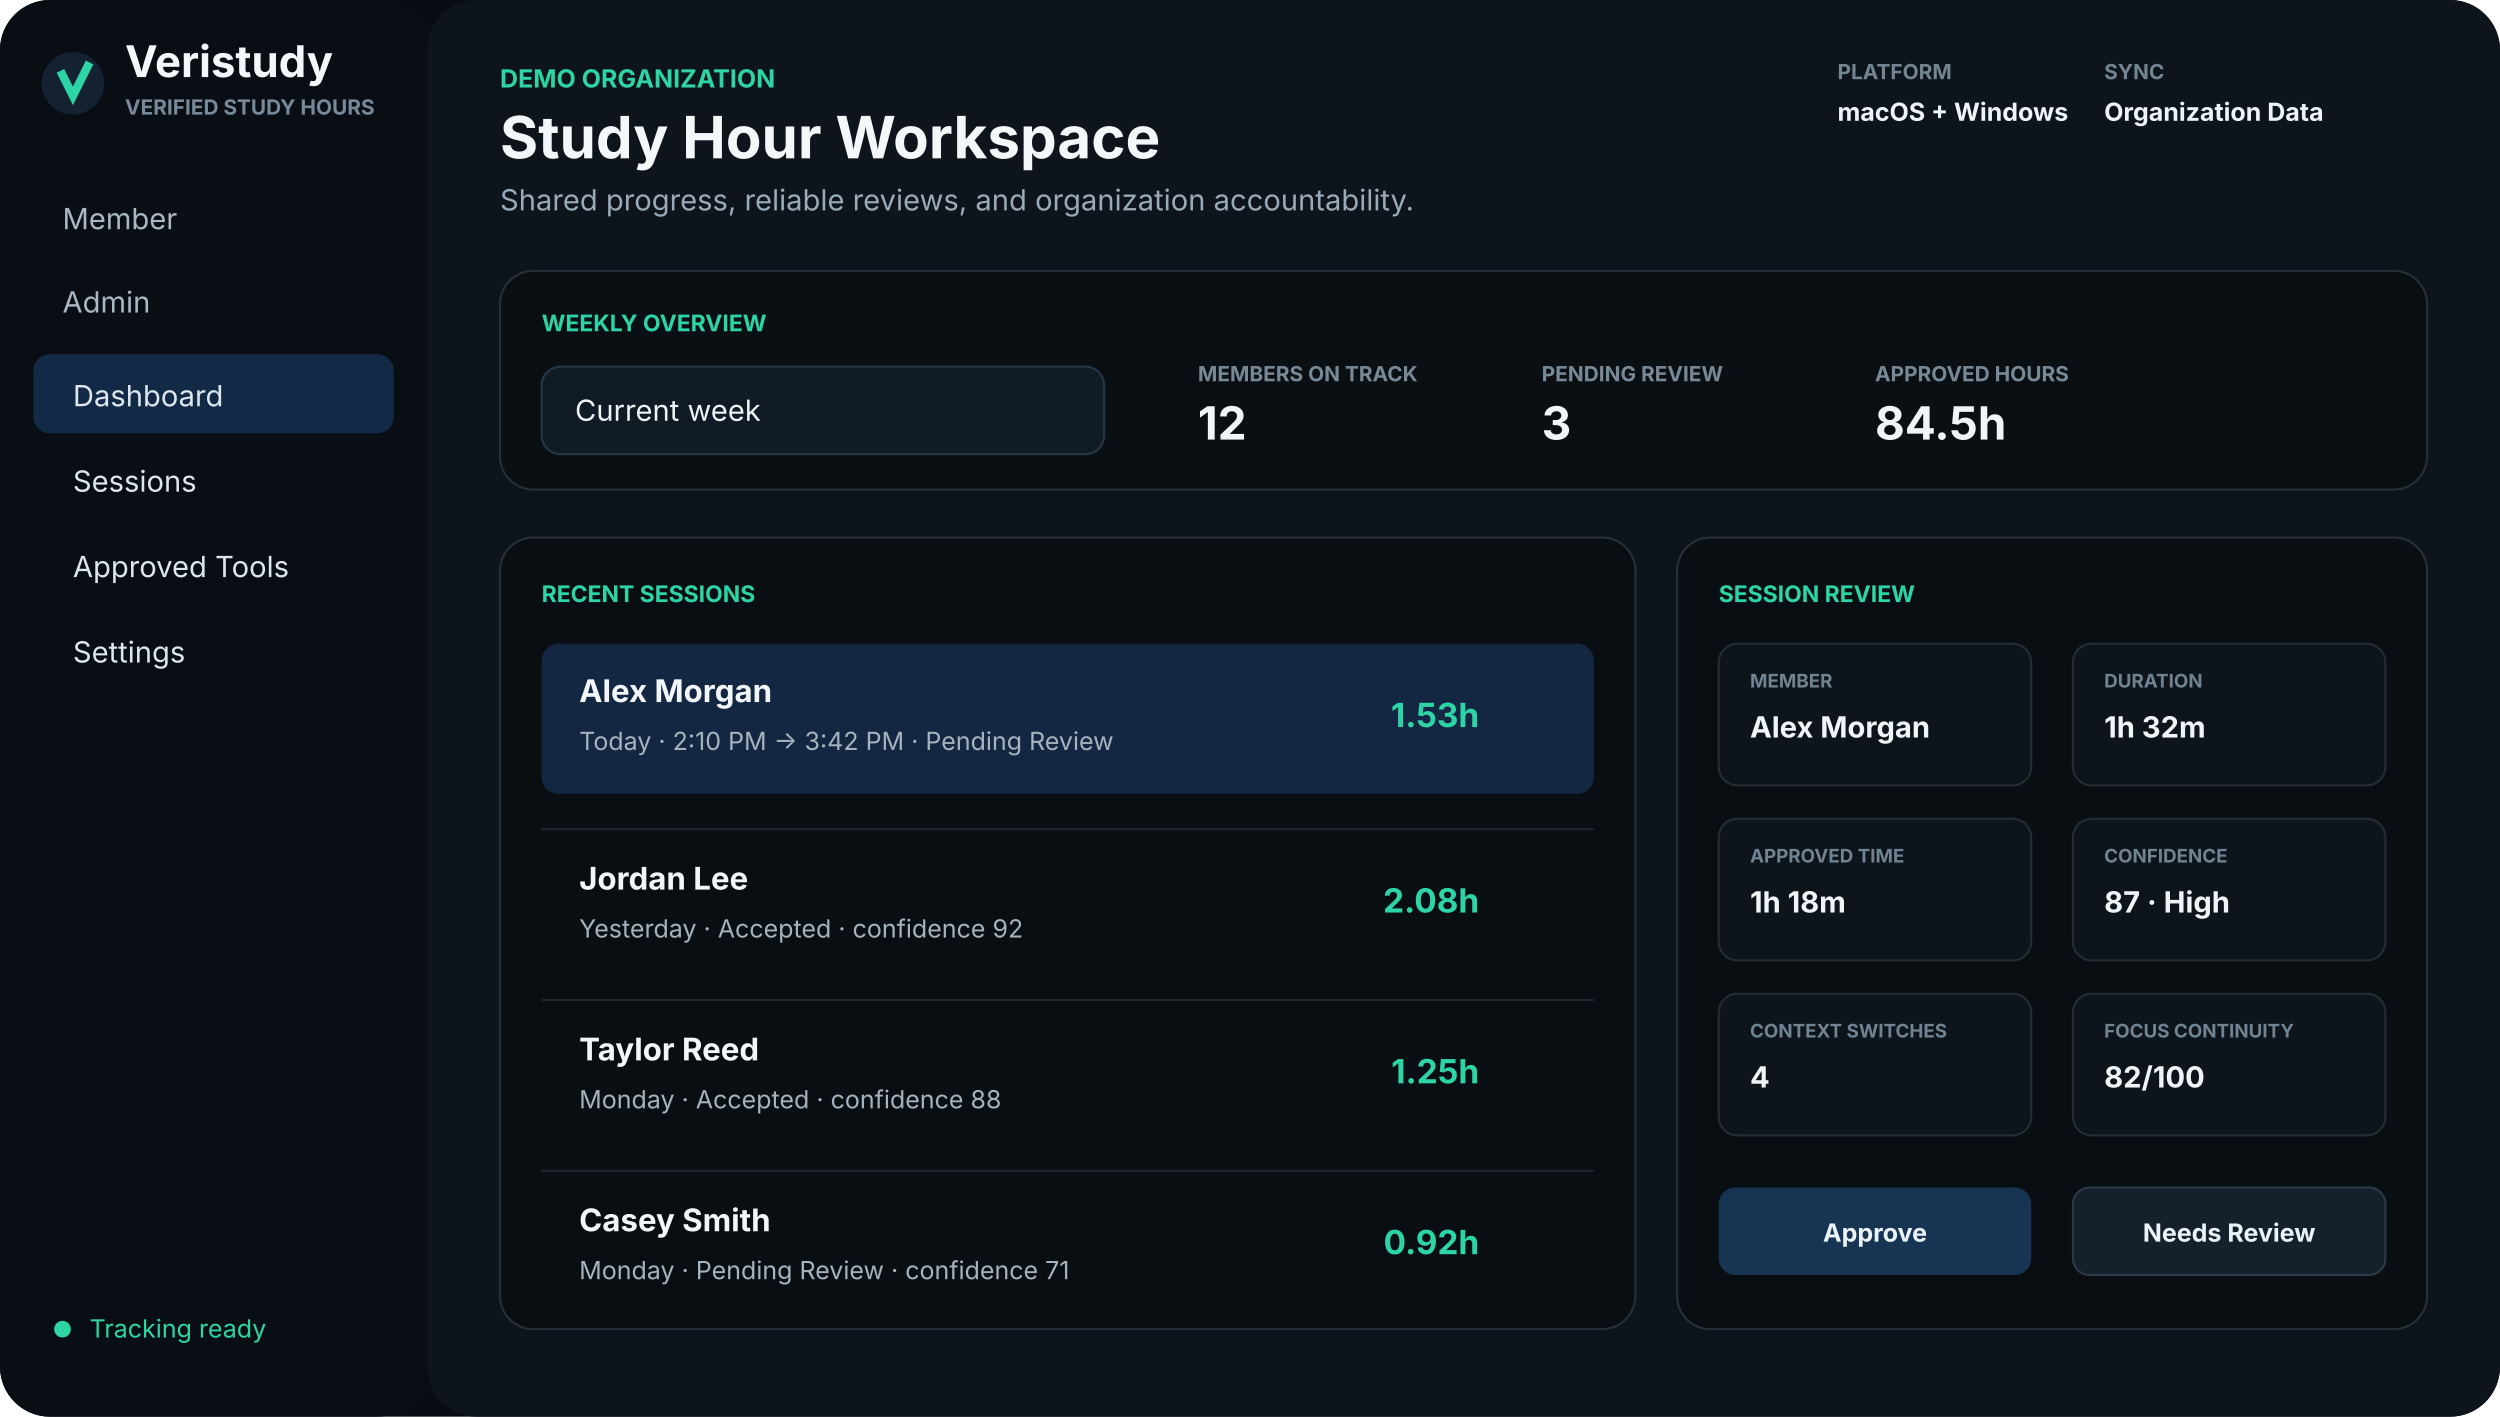
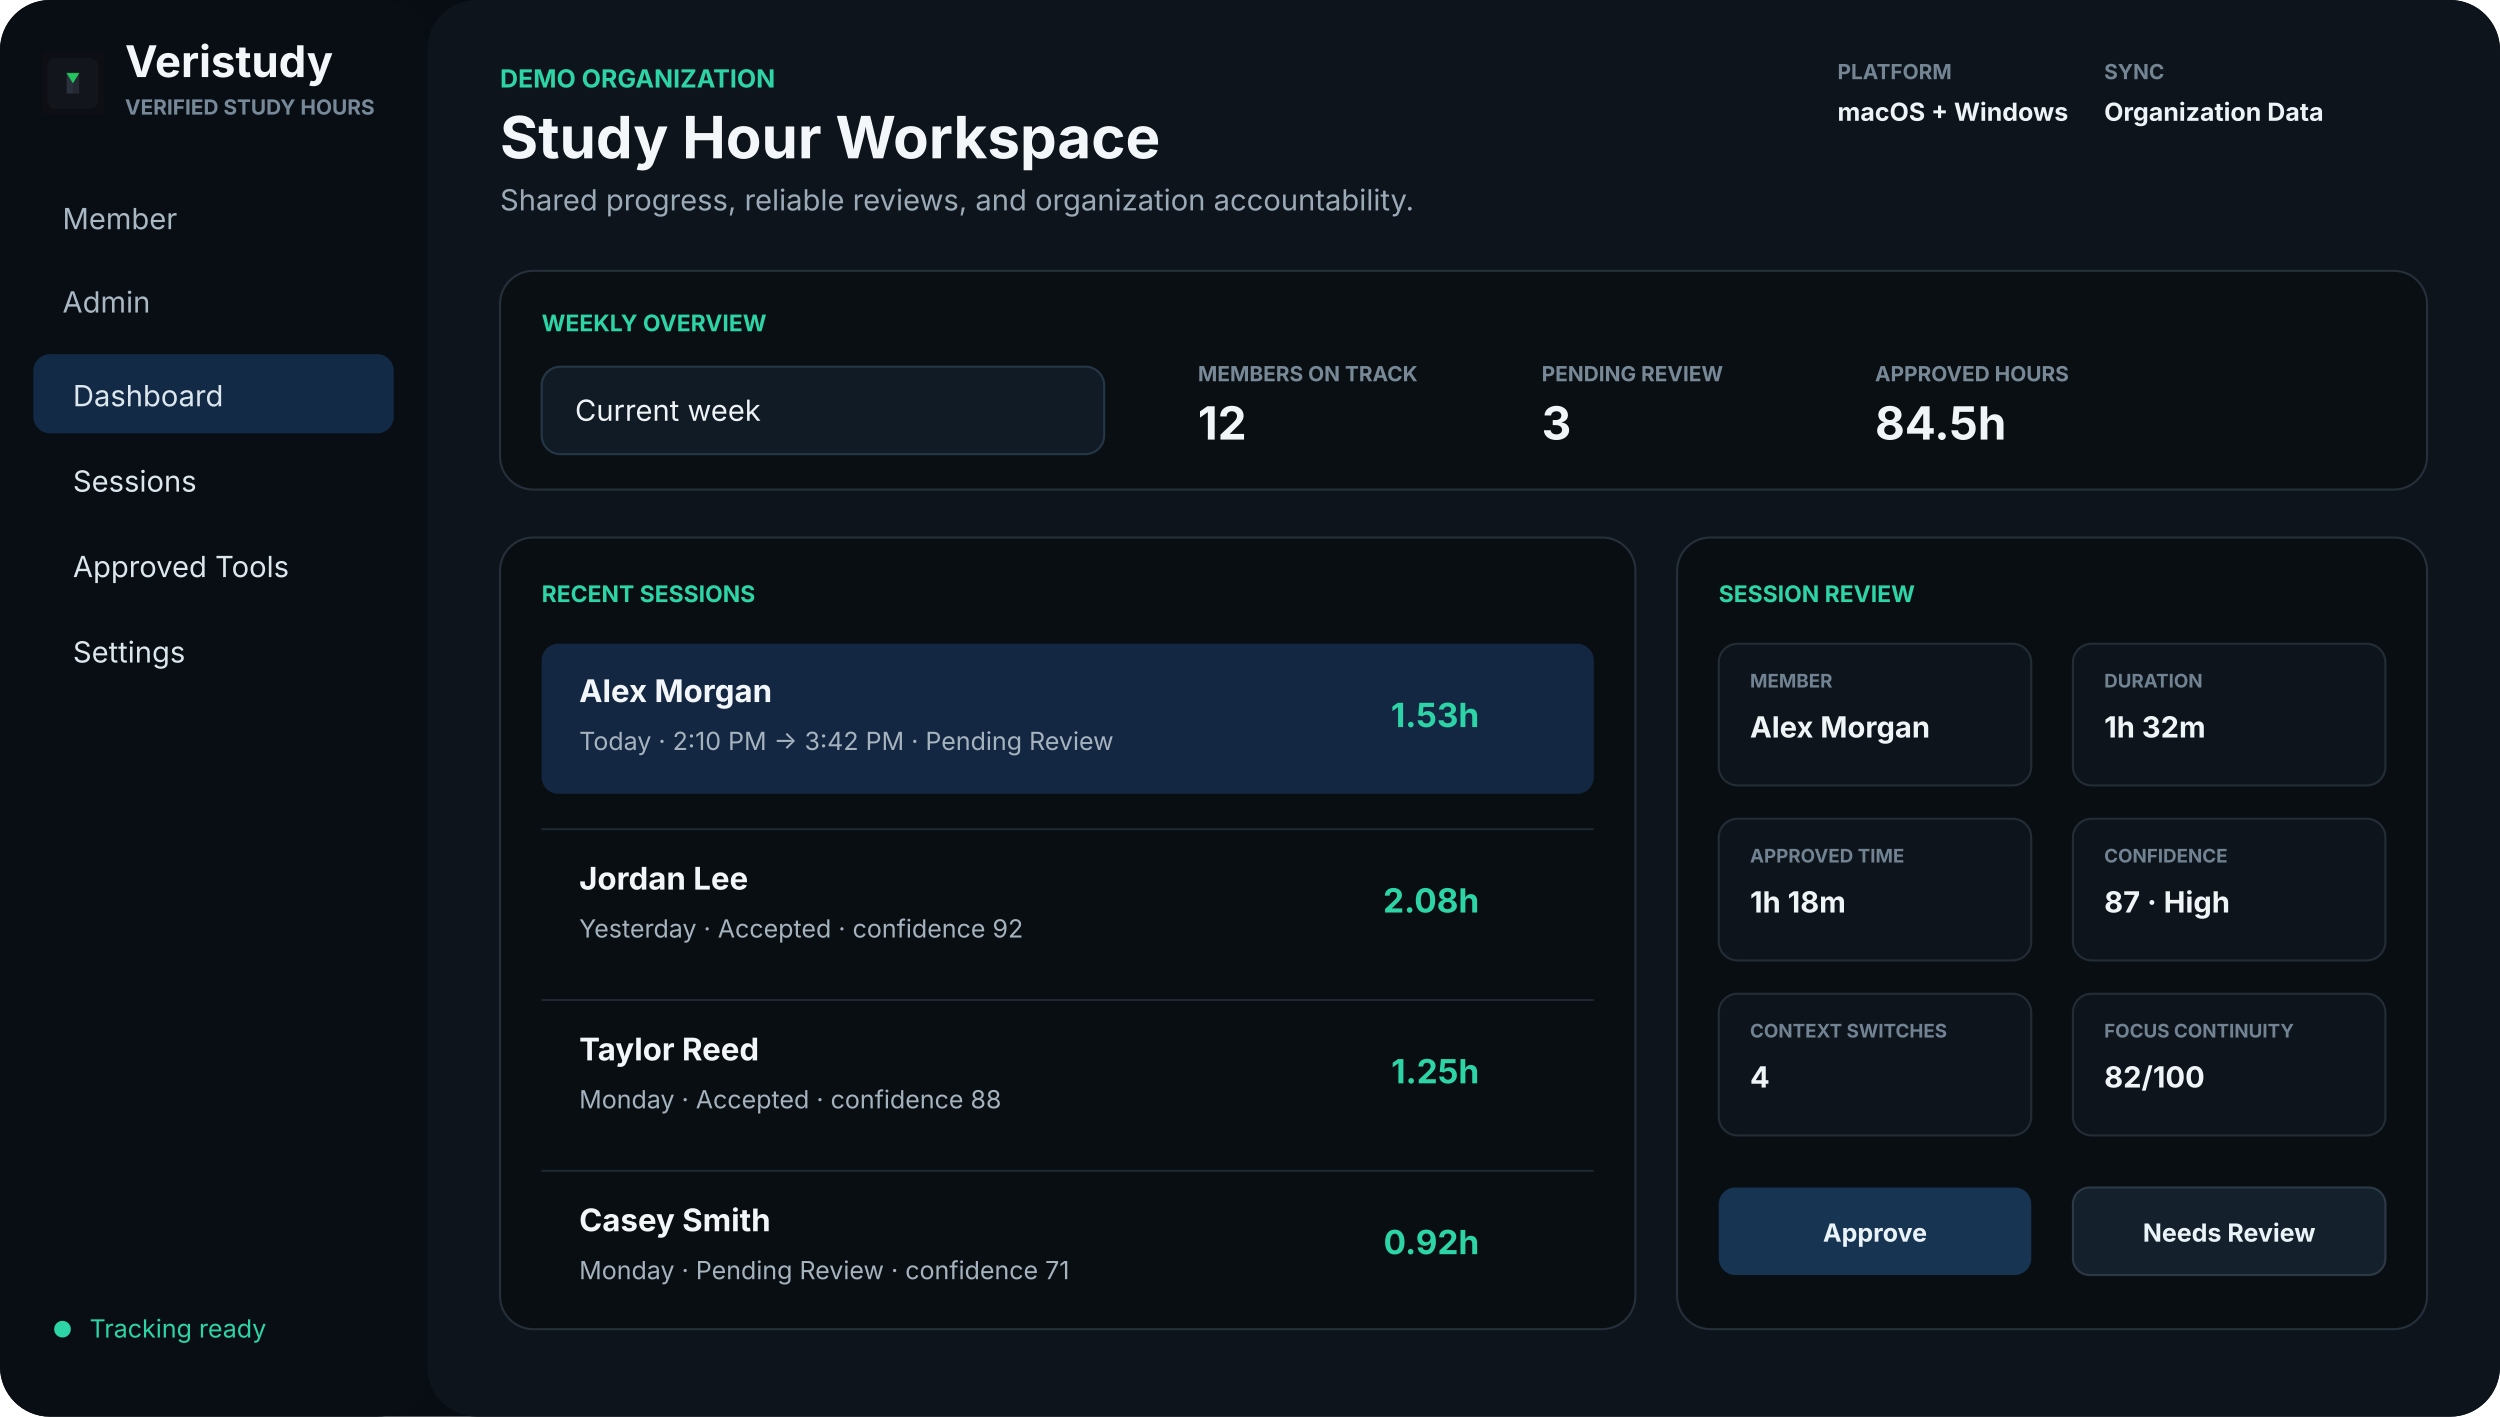
<svg xmlns="http://www.w3.org/2000/svg" width="1200" height="680" viewBox="0 0 1200 680" role="img" aria-labelledby="title description">
  <rect width="1200" height="680" rx="24" fill="#070d13" />
  <rect x="0" y="0" width="205" height="680" rx="24" fill="#080e14" />
  <rect x="205" y="0" width="995" height="680" rx="24" fill="#0d141c" />
  <g font-family="Inter,Segoe UI,Arial,sans-serif">
-     <circle cx="35" cy="40" r="15" fill="#132131" />
-     <path d="M29 34l6 12 8-16" fill="none" stroke="#2dd4a6" stroke-width="4" />
+     <svg x="20" y="25" width="30" height="30" viewBox="0 0 320 320" aria-hidden="true">
+       <rect width="320" height="320" fill="#0D0F14" />
+       <rect x="32" y="32" width="256" height="256" rx="44" fill="#13151C" />
+       <rect x="32" y="32" width="256" height="256" rx="44" fill="none" stroke="#1E2130" stroke-width="1" />
+       <g transform="translate(128, 108)">
+         <polygon points="32,0 64,0 64,104 32,104" fill="#242833" />
+         <polygon points="0,0 32,0 32,104 0,104" fill="#2B303D" />
+         <polygon points="0,0 64,0 32,52" fill="#22C55E" />
+         <line x1="0" y1="0" x2="64" y2="0" stroke="#22C55E" stroke-width="3" />
+       </g>
+     </svg>
    <text x="60" y="37" fill="#f4f7f9" font-size="21" font-weight="700">Veristudy</text>
    <text x="60" y="55" fill="#778999" font-size="10" font-weight="700">VERIFIED STUDY HOURS</text>
    <g fill="#aab8c4" font-size="14">
      <text x="30" y="110">Member</text>
      <text x="30" y="150">Admin</text>
    </g>
    <rect x="16" y="170" width="173" height="38" rx="8" fill="#132a47" />
    <g fill="#dce6ed" font-size="14">
      <text x="35" y="195">Dashboard</text>
      <text x="35" y="236">Sessions</text>
      <text x="35" y="277">Approved Tools</text>
      <text x="35" y="318">Settings</text>
    </g>
    <circle cx="30" cy="638" r="4" fill="#2dd4a6" />
    <text x="43" y="642" fill="#2dd4a6" font-size="12">Tracking ready</text>
    <text x="240" y="42" fill="#2dd4a6" font-size="12" font-weight="700">DEMO ORGANIZATION</text>
    <text x="240" y="76" fill="#f4f7f9" font-size="28" font-weight="700">Study Hour Workspace</text>
    <text x="240" y="101" fill="#9baab7" font-size="14">Shared progress, reliable reviews, and organization accountability.</text>
    <g fill="#738493" font-size="10" font-weight="700">
      <text x="882" y="38">PLATFORM</text>
      <text x="1010" y="38">SYNC</text>
    </g>
    <g fill="#edf3f7" font-size="12" font-weight="700">
      <text x="882" y="58">macOS + Windows</text>
      <text x="1010" y="58">Organization Data</text>
    </g>
    <rect x="240" y="130" width="925" height="105" rx="16" fill="#0a0f14" stroke="#25303a" />
    <text x="260" y="159" fill="#2dd4a6" font-size="11" font-weight="700">WEEKLY OVERVIEW</text>
    <rect x="260" y="176" width="270" height="42" rx="9" fill="#111b25" stroke="#253747" />
    <text x="276" y="202" fill="#eef3f6" font-size="14">Current week</text>
    <g fill="#778996" font-size="10" font-weight="700">
      <text x="575" y="183">MEMBERS ON TRACK</text>
      <text x="740" y="183">PENDING REVIEW</text>
      <text x="900" y="183">APPROVED HOURS</text>
    </g>
    <g fill="#f0f5f7" font-size="22" font-weight="700">
      <text x="575" y="211">12</text>
      <text x="740" y="211">3</text>
      <text x="900" y="211">84.5h</text>
    </g>
    <rect x="240" y="258" width="545" height="380" rx="16" fill="#090e13" stroke="#25303a" />
    <text x="260" y="289" fill="#2dd4a6" font-size="11" font-weight="700">RECENT SESSIONS</text>
    <g>
      <rect x="260" y="309" width="505" height="72" rx="8" fill="#142742" />
      <text x="278" y="337" fill="#f2f6f8" font-size="15" font-weight="700">Alex Morgan</text>
      <text x="278" y="360" fill="#a5b3be" font-size="12">Today · 2:10 PM → 3:42 PM · Pending Review</text>
      <text x="710" y="349" fill="#2dd4a6" text-anchor="end" font-size="16" font-weight="700">1.53h</text>
      <path d="M260 398h505M260 480h505M260 562h505" stroke="#1d2832" />
      <text x="278" y="427" fill="#f2f6f8" font-size="15" font-weight="700">Jordan Lee</text>
      <text x="278" y="450" fill="#a5b3be" font-size="12">Yesterday · Accepted · confidence 92</text>
      <text x="710" y="438" fill="#2dd4a6" text-anchor="end" font-size="16" font-weight="700">2.08h</text>
      <text x="278" y="509" fill="#f2f6f8" font-size="15" font-weight="700">Taylor Reed</text>
      <text x="278" y="532" fill="#a5b3be" font-size="12">Monday · Accepted · confidence 88</text>
      <text x="710" y="520" fill="#2dd4a6" text-anchor="end" font-size="16" font-weight="700">1.25h</text>
      <text x="278" y="591" fill="#f2f6f8" font-size="15" font-weight="700">Casey Smith</text>
      <text x="278" y="614" fill="#a5b3be" font-size="12">Monday · Pending Review · confidence 71</text>
      <text x="710" y="602" fill="#2dd4a6" text-anchor="end" font-size="16" font-weight="700">0.92h</text>
    </g>
    <rect x="805" y="258" width="360" height="380" rx="16" fill="#090e13" stroke="#25303a" />
    <text x="825" y="289" fill="#2dd4a6" font-size="11" font-weight="700">SESSION REVIEW</text>
    <g fill="#0d141b" stroke="#232d36">
      <rect x="825" y="309" width="150" height="68" rx="9" />
      <rect x="995" y="309" width="150" height="68" rx="9" />
      <rect x="825" y="393" width="150" height="68" rx="9" />
      <rect x="995" y="393" width="150" height="68" rx="9" />
      <rect x="825" y="477" width="150" height="68" rx="9" />
      <rect x="995" y="477" width="150" height="68" rx="9" />
    </g>
    <g fill="#718392" font-size="9" font-weight="700">
      <text x="840" y="330">MEMBER</text>
      <text x="1010" y="330">DURATION</text>
      <text x="840" y="414">APPROVED TIME</text>
      <text x="1010" y="414">CONFIDENCE</text>
      <text x="840" y="498">CONTEXT SWITCHES</text>
      <text x="1010" y="498">FOCUS CONTINUITY</text>
    </g>
    <g fill="#eff4f7" font-size="14" font-weight="700">
      <text x="840" y="354">Alex Morgan</text>
      <text x="1010" y="354">1h 32m</text>
      <text x="840" y="438">1h 18m</text>
      <text x="1010" y="438">87 · High</text>
      <text x="840" y="522">4</text>
      <text x="1010" y="522">82/100</text>
    </g>
    <rect x="825" y="570" width="150" height="42" rx="8" fill="#173552" />
    <text x="900" y="596" fill="#eaf3f8" text-anchor="middle" font-size="12" font-weight="700">Approve</text>
    <rect x="995" y="570" width="150" height="42" rx="8" fill="#14202b" stroke="#2d3a46" />
    <text x="1070" y="596" fill="#eaf3f8" text-anchor="middle" font-size="12" font-weight="700">Needs Review</text>
  </g>
</svg>
